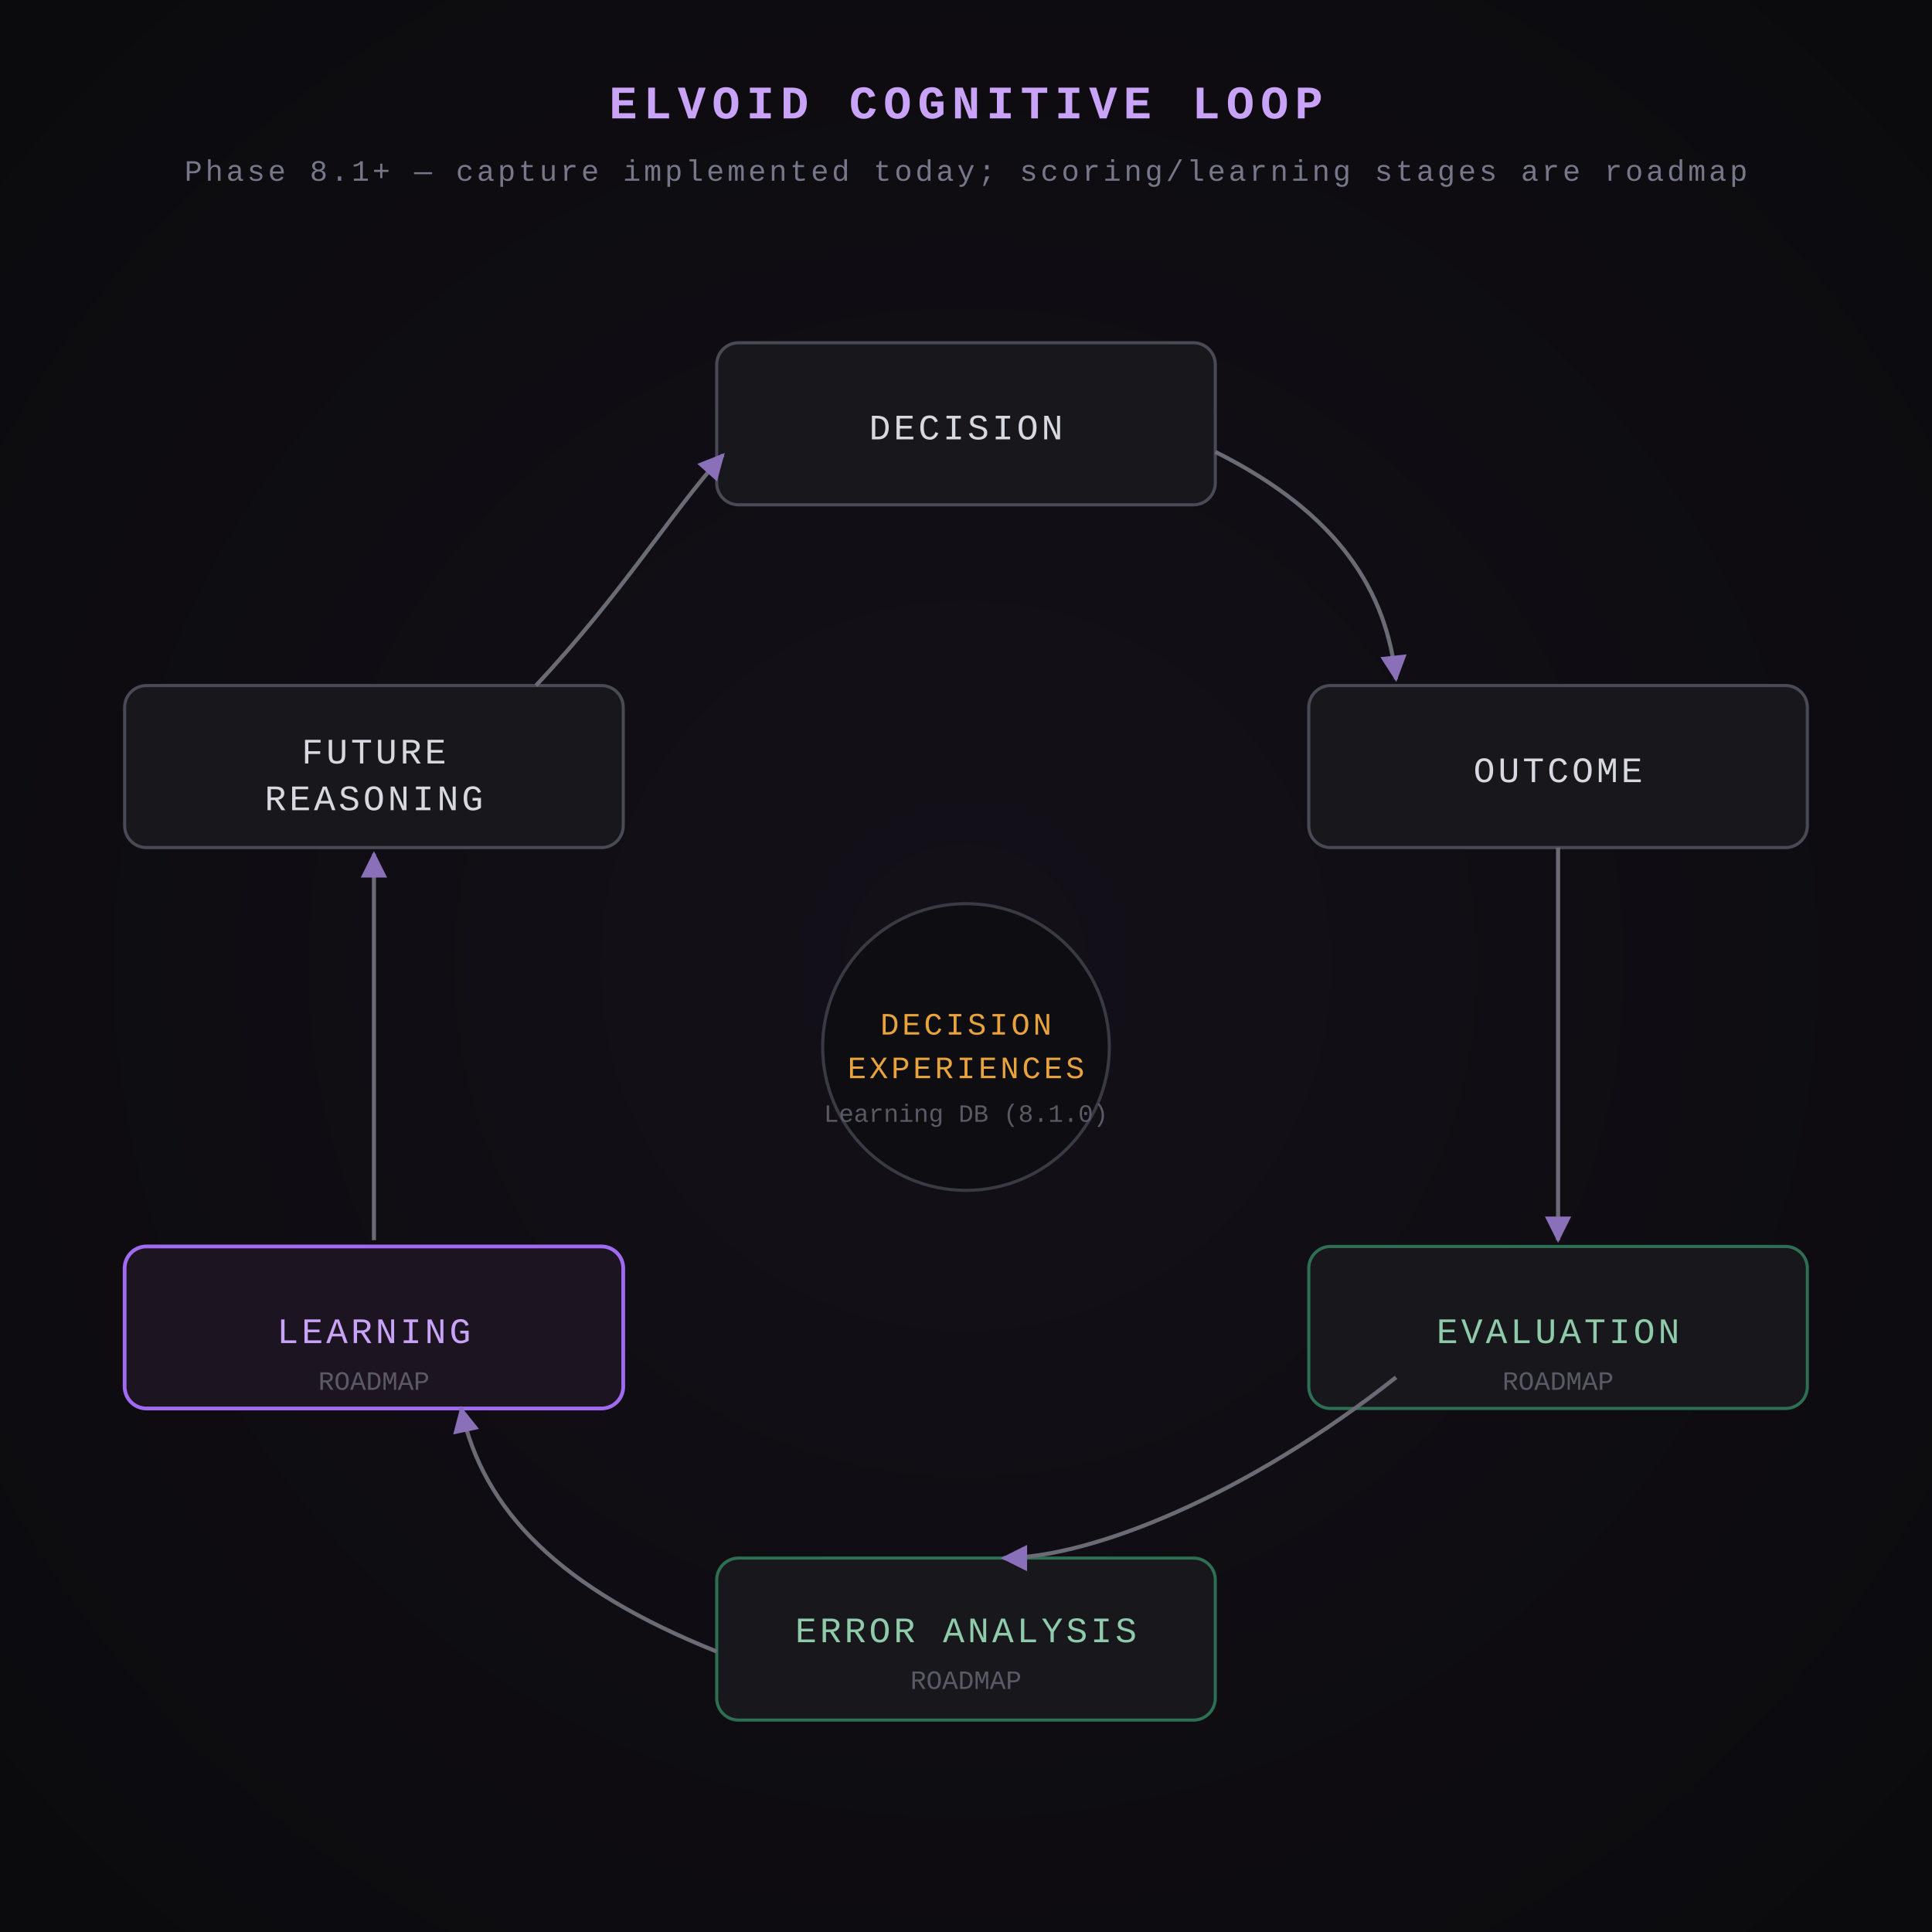
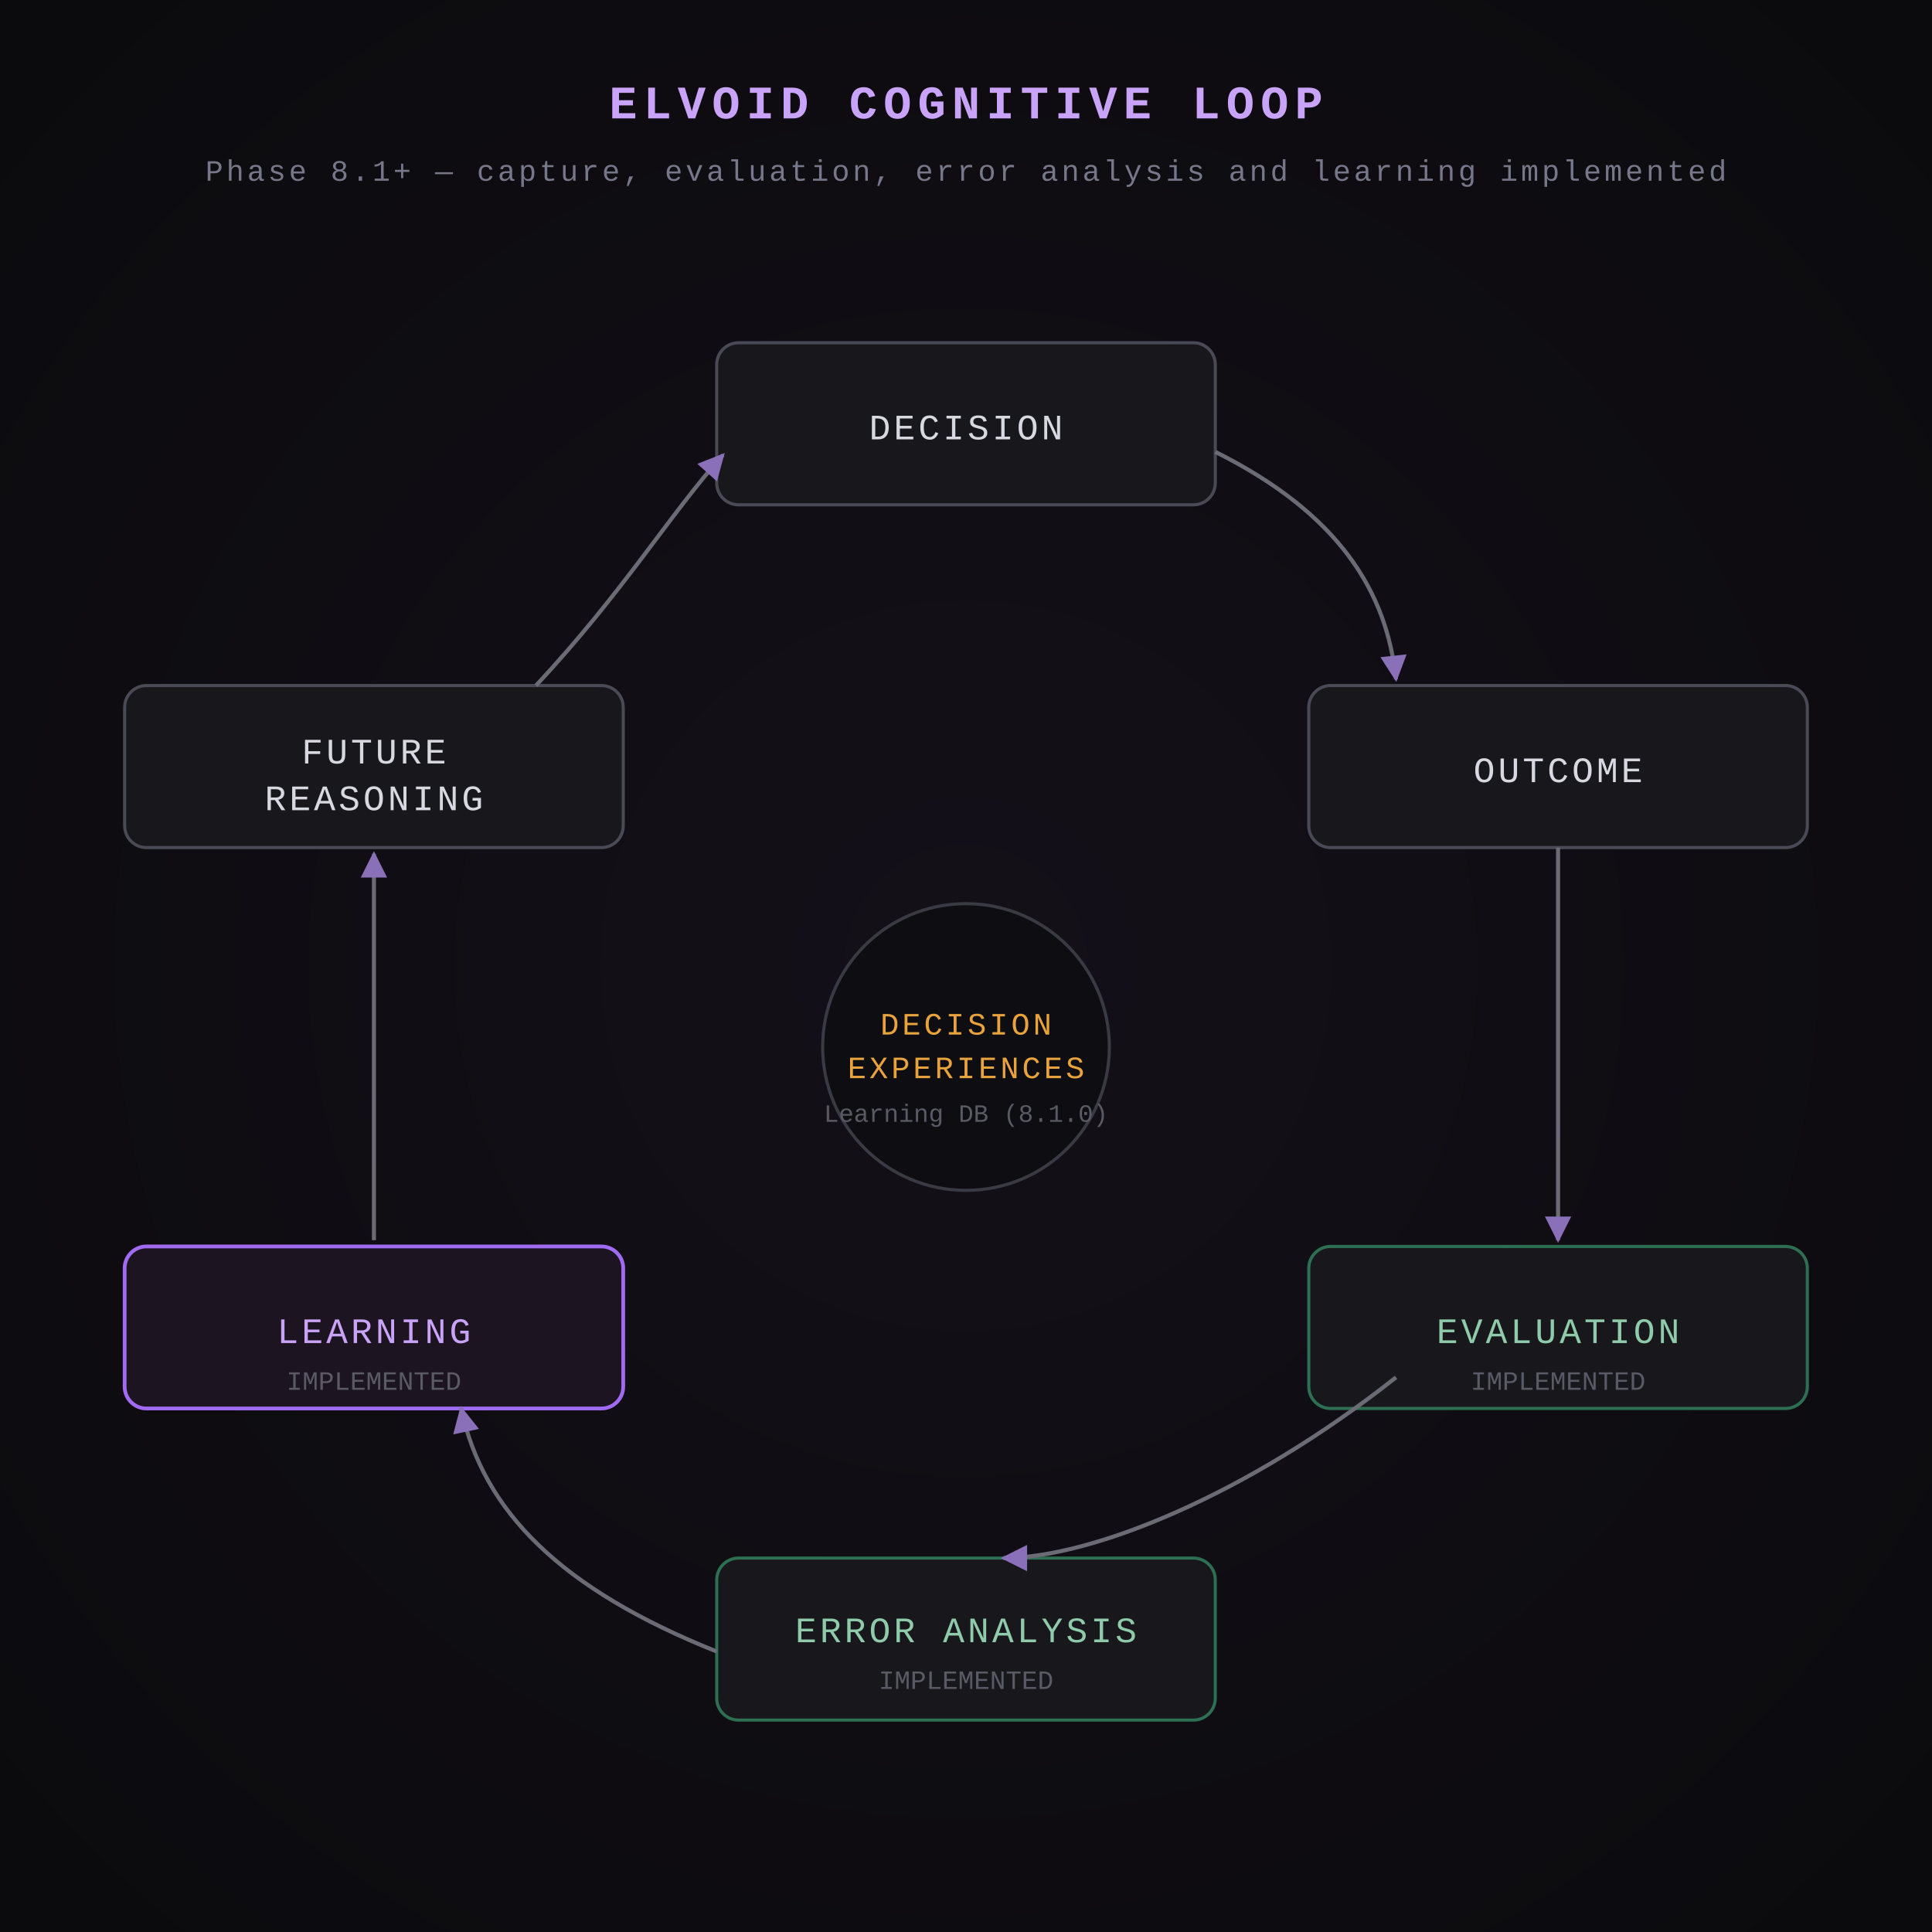
<svg xmlns="http://www.w3.org/2000/svg" viewBox="0 0 620 620" font-family="'JetBrains Mono', 'Courier New', monospace">
  <defs>
    <radialGradient id="bg3" cx="50%" cy="50%" r="75%">
      <stop offset="0%" stop-color="#141019" />
      <stop offset="100%" stop-color="#0a0a0c" />
    </radialGradient>
    <marker id="arrow3" viewBox="0 0 10 10" refX="9" refY="5" markerWidth="6.5" markerHeight="6.5" orient="auto-start-reverse">
      <path d="M0,0 L10,5 L0,10 z" fill="#8a70b8" />
    </marker>
  </defs>
  <rect width="620" height="620" fill="url(#bg3)" />
  <text x="310" y="38" text-anchor="middle" fill="#c9a3f7" font-size="15" letter-spacing="2" font-weight="700">ELVOID COGNITIVE LOOP</text>
-   <text x="310" y="58" text-anchor="middle" fill="#77778a" font-size="9.5" letter-spacing="1">Phase 8.1+ — capture implemented today; scoring/learning stages are roadmap</text>
+   <text x="310" y="58" text-anchor="middle" fill="#77778a" font-size="9.5" letter-spacing="1">Phase 8.1+ — capture, evaluation, error analysis and learning implemented</text>
  <g font-size="11.5">
    <rect x="230" y="110" width="160" height="52" rx="7" fill="#17171c" stroke="#4a4a56" />
    <text x="310" y="141" text-anchor="middle" fill="#d8d8e0" letter-spacing="1">DECISION</text>
    <rect x="420" y="220" width="160" height="52" rx="7" fill="#17171c" stroke="#4a4a56" />
    <text x="500" y="251" text-anchor="middle" fill="#d8d8e0" letter-spacing="1">OUTCOME</text>
    <rect x="420" y="400" width="160" height="52" rx="7" fill="#17171c" stroke="#3fae7a" stroke-opacity="0.6" />
    <text x="500" y="431" text-anchor="middle" fill="#8fcbaa" letter-spacing="1">EVALUATION</text>
-     <text x="500" y="446" text-anchor="middle" fill="#5a5a66" font-size="8.5">ROADMAP</text>
+     <text x="500" y="446" text-anchor="middle" fill="#5a5a66" font-size="8.5">IMPLEMENTED</text>
    <rect x="230" y="500" width="160" height="52" rx="7" fill="#17171c" stroke="#3fae7a" stroke-opacity="0.6" />
    <text x="310" y="527" text-anchor="middle" fill="#8fcbaa" letter-spacing="1">ERROR ANALYSIS</text>
-     <text x="310" y="542" text-anchor="middle" fill="#5a5a66" font-size="8.5">ROADMAP</text>
+     <text x="310" y="542" text-anchor="middle" fill="#5a5a66" font-size="8.5">IMPLEMENTED</text>
    <rect x="40" y="400" width="160" height="52" rx="7" fill="#1c1420" stroke="#a06bf0" stroke-width="1.2" />
    <text x="120" y="431" text-anchor="middle" fill="#c9a3f7" letter-spacing="1">LEARNING</text>
-     <text x="120" y="446" text-anchor="middle" fill="#5a5a66" font-size="8.5">ROADMAP</text>
+     <text x="120" y="446" text-anchor="middle" fill="#5a5a66" font-size="8.5">IMPLEMENTED</text>
    <rect x="40" y="220" width="160" height="52" rx="7" fill="#17171c" stroke="#4a4a56" />
    <text x="120" y="245" text-anchor="middle" fill="#d8d8e0" letter-spacing="1">FUTURE</text>
    <text x="120" y="260" text-anchor="middle" fill="#d8d8e0" letter-spacing="1">REASONING</text>
  </g>
  <path d="M390,145 C 430,165 445,190 448,218" stroke="#6b6b76" stroke-width="1.3" fill="none" marker-end="url(#arrow3)" />
  <path d="M500,272 L500,398" stroke="#6b6b76" stroke-width="1.3" fill="none" marker-end="url(#arrow3)" />
  <path d="M448,442 C 400,480 350,500 322,500" stroke="#6b6b76" stroke-width="1.3" fill="none" marker-end="url(#arrow3)" />
  <path d="M230,530 C 180,510 155,485 148,452" stroke="#6b6b76" stroke-width="1.3" fill="none" marker-end="url(#arrow3)" />
  <path d="M120,398 L120,274" stroke="#6b6b76" stroke-width="1.3" fill="none" marker-end="url(#arrow3)" />
  <path d="M172,220 C 200,190 215,165 232,146" stroke="#6b6b76" stroke-width="1.3" fill="none" marker-end="url(#arrow3)" />
  <circle cx="310" cy="336" r="46" fill="#0e0e12" stroke="#3a3a44" />
  <text x="310" y="332" text-anchor="middle" fill="#e8a33d" font-size="10" letter-spacing="1">DECISION</text>
  <text x="310" y="346" text-anchor="middle" fill="#e8a33d" font-size="10" letter-spacing="1">EXPERIENCES</text>
  <text x="310" y="360" text-anchor="middle" fill="#5a5a66" font-size="8">Learning DB (8.1.0)</text>
</svg>
